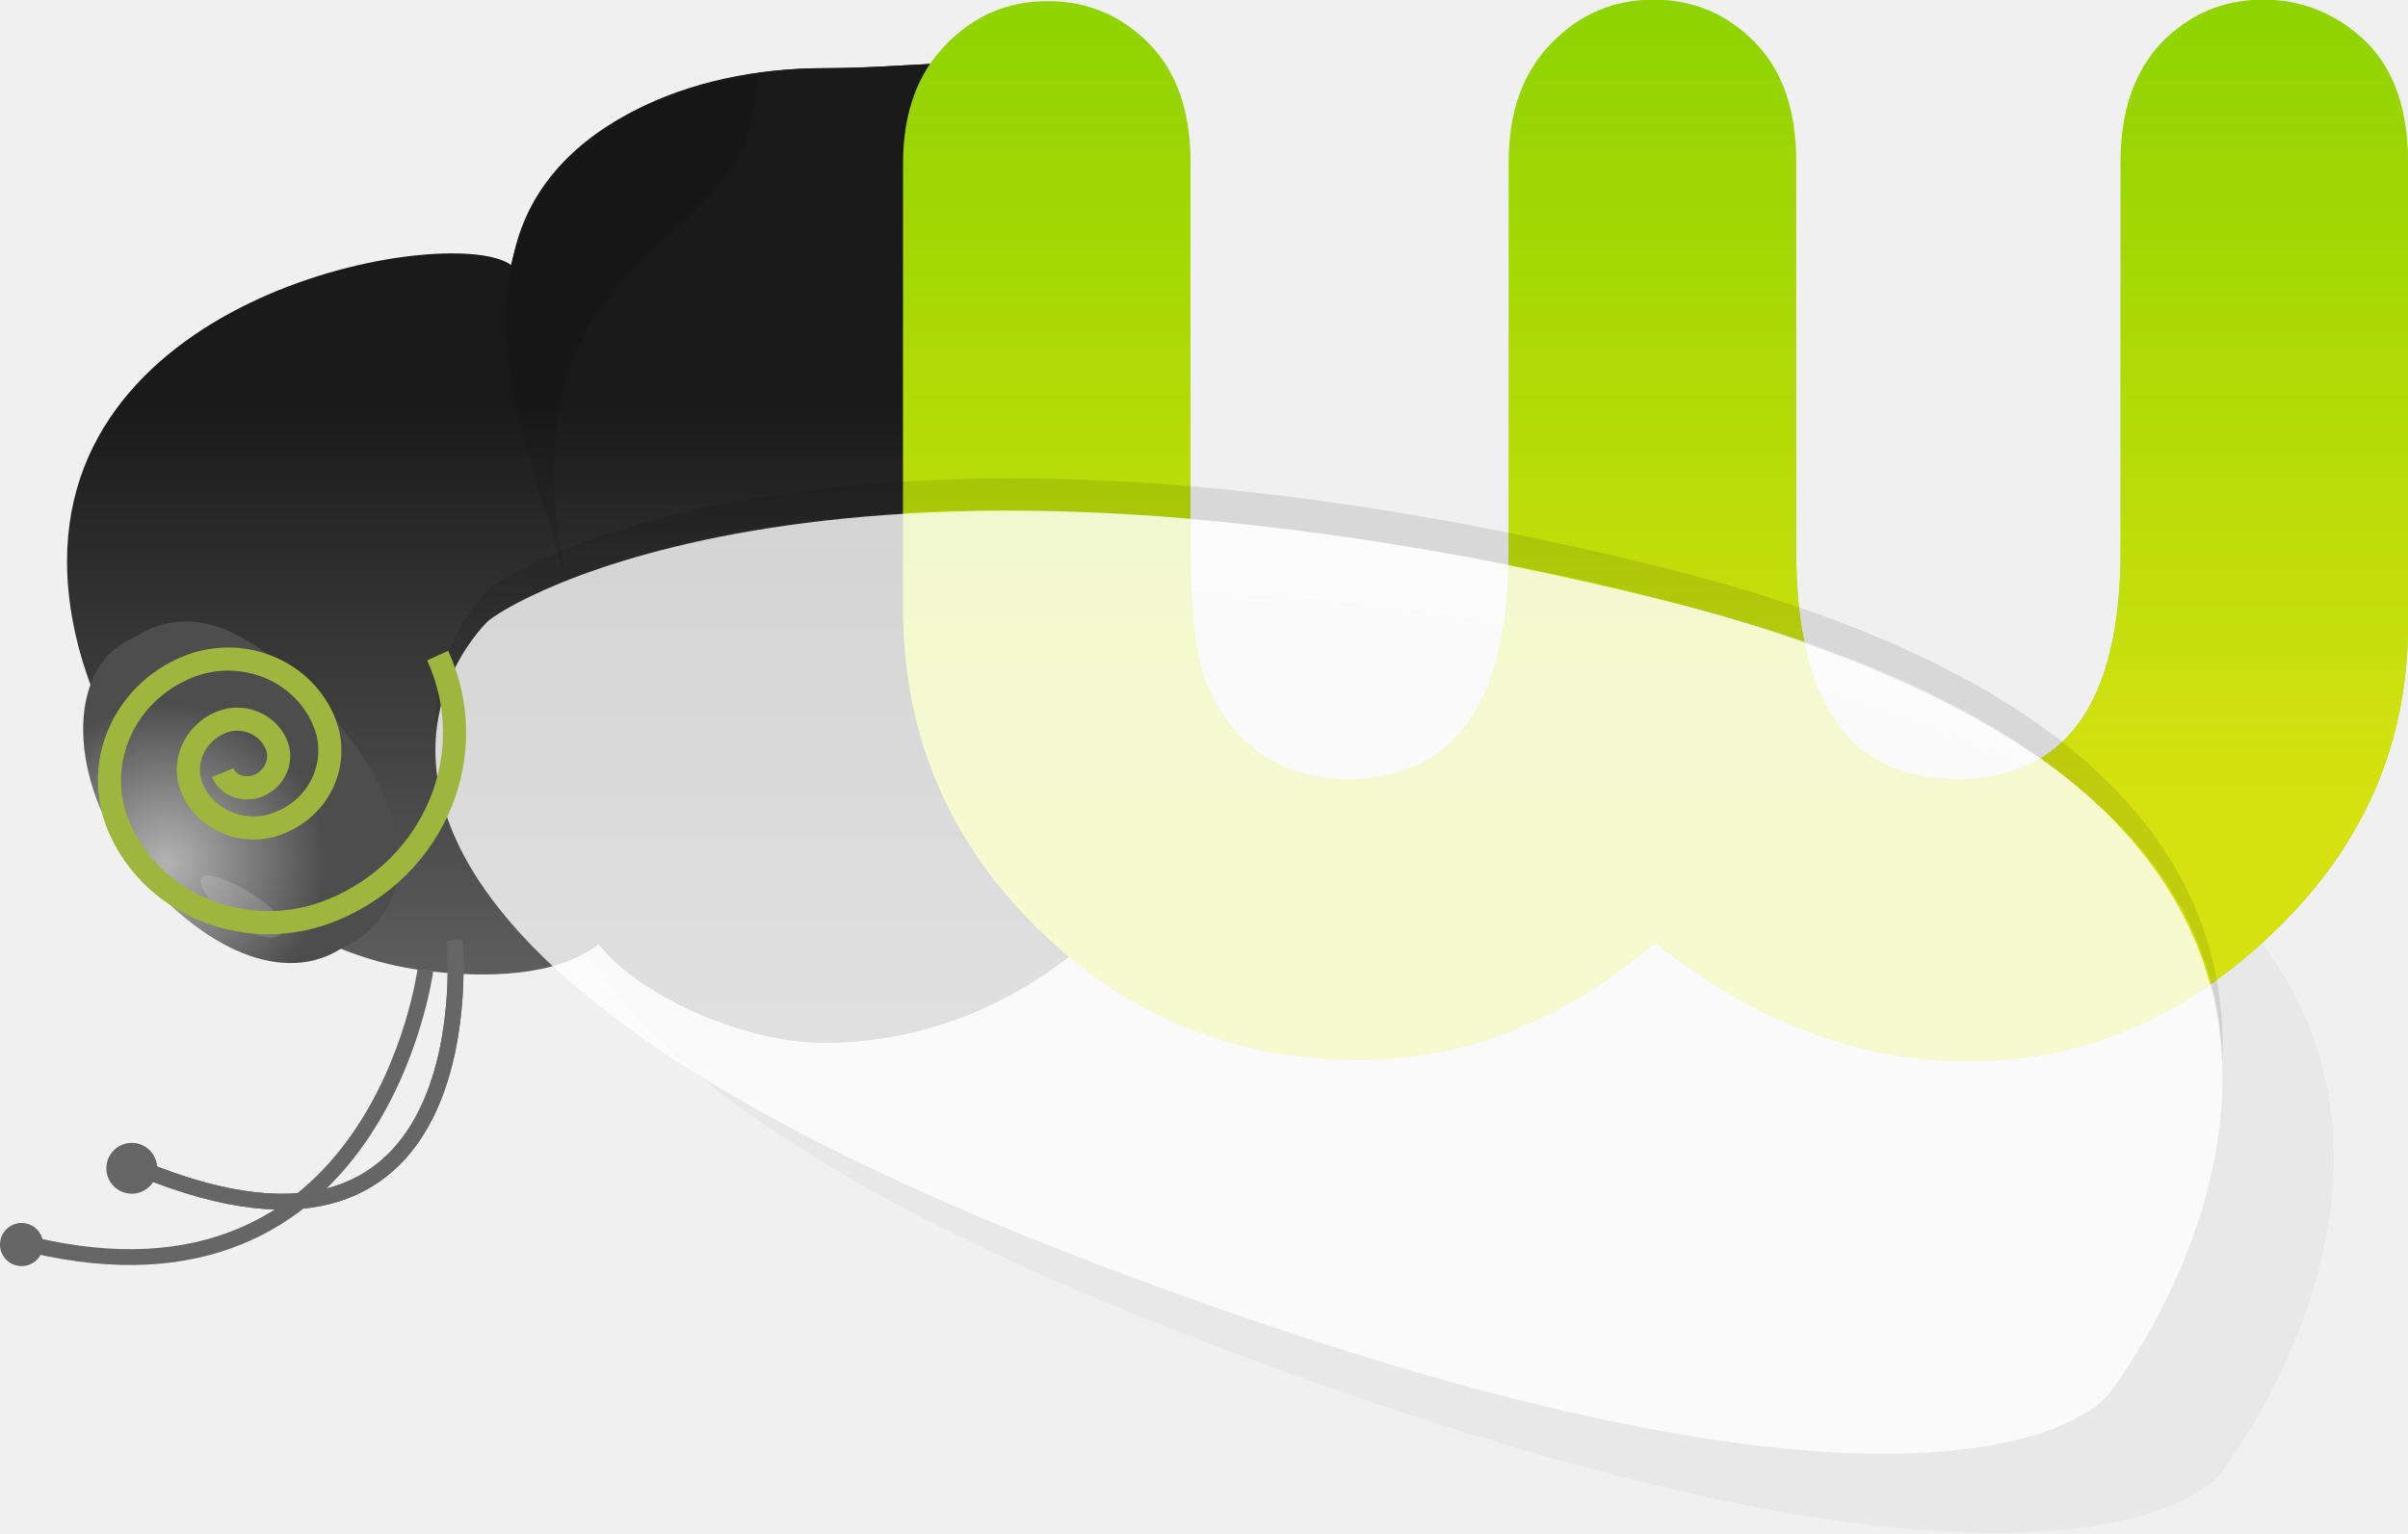
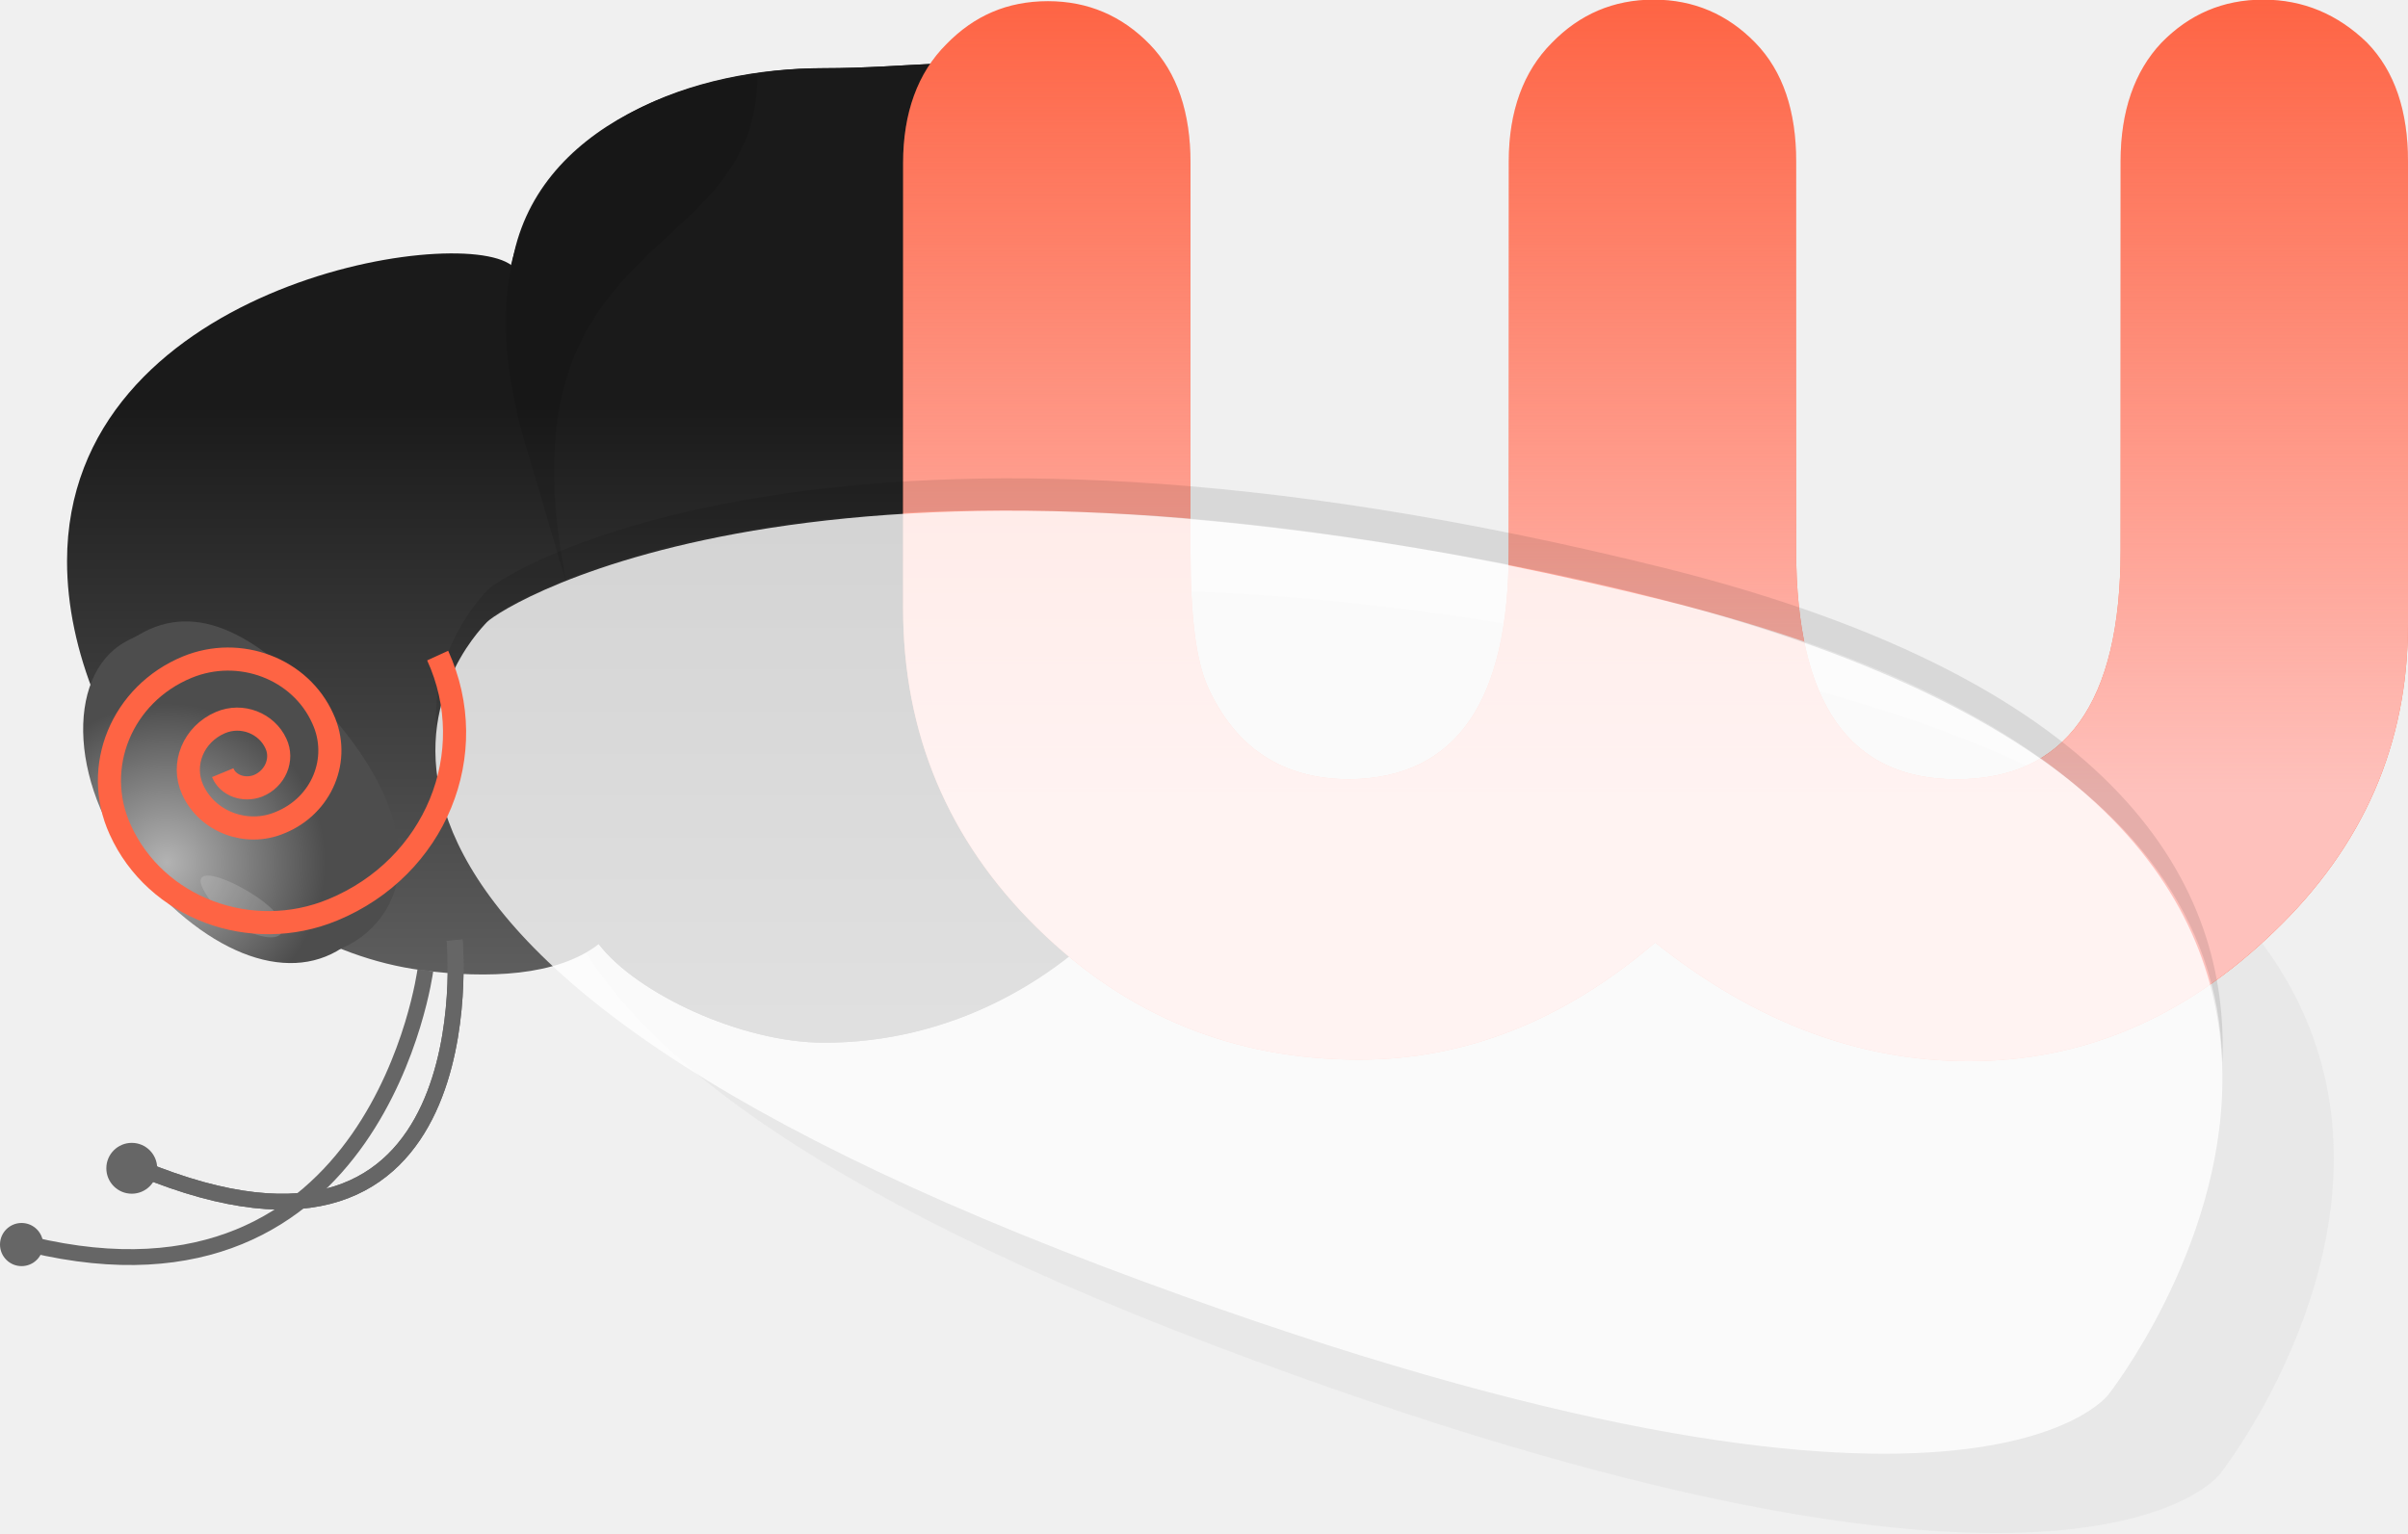
- <svg xmlns="http://www.w3.org/2000/svg" xmlns:xlink="http://www.w3.org/1999/xlink" enable-background="new 0 0 312.5 199.1" viewBox="0 0 312.5 199.1">
-   <linearGradient id="a">
-     <stop offset="0" stop-color="#1a1a1a" />
-     <stop offset=".35" stop-color="#1a1a1a" />
-     <stop offset="1" stop-color="#666" />
-   </linearGradient>
-   <linearGradient id="b" gradientTransform="matrix(-1 0 0 1 1431.2 146.9)" gradientUnits="userSpaceOnUse" x1="978.935" x2="978.935" xlink:href="#a" y1="11.137" y2="138.348" />
-   <linearGradient id="c" gradientTransform="matrix(-1 0 0 1 1431.2 146.9)" gradientUnits="userSpaceOnUse" x1="950.518" x2="950.518" xlink:href="#a" y1="11.137" y2="138.348" />
-   <linearGradient id="d" gradientTransform="matrix(-1 0 0 1 1431.2 146.9)" gradientUnits="userSpaceOnUse" x1="843.45" x2="843.45" y1="140.748" y2="2.948">
-     <stop offset="0" stop-color="#d5e20f" />
-     <stop offset=".252" stop-color="#d5e20f" />
-     <stop offset="1" stop-color="#d5e20f" stop-opacity="0" />
-   </linearGradient>
-   <radialGradient id="e" cx="1036.688" cy="114.903" gradientTransform="matrix(-1 0 0 1 1431.2 146.9)" gradientUnits="userSpaceOnUse" r="20.632">
-     <stop offset="0" stop-color="#b3b3b3" />
-     <stop offset="1" stop-color="#4d4d4d" />
-   </radialGradient>
+ <svg xmlns="http://www.w3.org/2000/svg" version="1.1" id="Capa_1" x="0px" y="0px" viewBox="0 0 312.5 199.1" style="enable-background:new 0 0 312.5 199.1;" xml:space="preserve">
+   <style type="text/css">
+ 	.st0{opacity:0.75;fill-rule:evenodd;clip-rule:evenodd;fill:#E6E6E6;enable-background:new    ;}
+ 	.st1{fill:url(#SVGID_1_);}
+ 	.st2{fill:url(#SVGID_2_);}
+ 	.st3{opacity:0.1;fill-rule:evenodd;clip-rule:evenodd;enable-background:new    ;}
+ 	.st4{fill-rule:evenodd;clip-rule:evenodd;fill:#FE6444;}
+ 	.st5{fill-rule:evenodd;clip-rule:evenodd;fill:url(#SVGID_3_);}
+ 	.st6{opacity:0.8;fill-rule:evenodd;clip-rule:evenodd;fill:#FFFFFF;enable-background:new    ;}
+ 	.st7{fill-rule:evenodd;clip-rule:evenodd;fill:#4D4D4D;}
+ 	.st8{fill-rule:evenodd;clip-rule:evenodd;fill:url(#SVGID_4_);}
+ 	.st9{fill:none;stroke:#666666;stroke-miterlimit:3.864;}
+ 	.st10{fill:none;stroke:#666666;stroke-width:2.058;stroke-miterlimit:3.864;}
+ 	.st11{fill-rule:evenodd;clip-rule:evenodd;fill:#666666;}
+ 	.st12{opacity:0.15;fill-rule:evenodd;clip-rule:evenodd;fill:#FFFFFF;enable-background:new    ;}
+ 	.st13{fill:none;stroke:#FE6444;stroke-width:3;stroke-miterlimit:10;}
+ </style>
  <g transform="translate(-372.9 -149.8479)">
-     <path clip-rule="evenodd" d="m661 341.2s-18.9 25.5-130.3-16.6c-118.1-44.7-82.1-81.6-80.1-83.7s45.3-29.6 152.8-2.8c116.2 28.9 57.6 103.1 57.6 103.1z" fill="#e6e6e6" fill-rule="evenodd" opacity=".75" />
-     <path d="m450.6 272.4c-5.4 4.2-14.5 4.5-22.9 3.4-25.2-3.3-46.1-29.9-46.1-53.1 0-35.7 50.6-43.9 57.7-38.4 2.9-18.3 23.9-25.6 40.5-25.6 10.9 0 19.7-1.6 26.9 0 1.3 90.6 23.3 95.3 13.9 106.6-10.2 12.3-24.7 19.9-40.7 19.9-10.8 0-24.4-6.4-29.3-12.8z" fill="url(#b)" />
-     <path d="m450.6 272.4c4.9 6.4 18.5 12.8 29.2 12.8 16.1 0 30.5-7.7 40.7-19.9 9.4-11.3-12.6-16-13.9-106.6-7.1-1.6-15.9 0-26.9 0-16.5 0-36 6.6-40.5 25.6-3.5 14.9 7.9 38.6 9 51.4 2.2 22.5 1.1 21.3 2.4 36.7z" fill="url(#c)" />
-     <g clip-rule="evenodd" fill-rule="evenodd">
-       <path d="m471.2 159.7s-44.9 2.6-29.4 50.2l4.7 16c-9.6-46.8 24.7-41.1 24.7-66.2z" opacity=".1" />
-       <path d="m568.7 221.3v-50.5c0-6.5 1.9-11.7 5.6-15.4 3.6-3.7 8-5.6 13.2-5.6s9.6 1.9 13.2 5.6 5.3 8.9 5.3 15.4v50.5c0 19.8 6.9 29.7 20.8 29.7 14.2 0 21.3-9.9 21.3-29.7v-50.5c0-6.5 1.8-11.7 5.3-15.4 3.6-3.7 8-5.6 13.2-5.6s9.7 1.9 13.5 5.6c3.6 3.7 5.3 8.9 5.3 15.4v60.1c0 15.5-5.8 28.8-17.4 39.9-11.6 11.2-24.8 16.8-39.6 16.8-14.2 0-27.8-5.1-40.7-15.4-11.8 10.1-24.6 15.2-38.4 15.2-16.3 0-30.2-5.7-41.8-17.1s-17.4-25.3-17.4-41.5v-57.8c0-6.5 1.9-11.7 5.6-15.4 3.6-3.7 7.9-5.6 13.2-5.6 5.2 0 9.6 1.9 13.2 5.6s5.3 8.9 5.3 15.4v50.5c0 8.2.7 14 2.2 17.4 3.6 8 9.7 12.1 18.5 12.1 13.8-.2 20.6-10.1 20.6-29.7z" fill="#8ed300" />
-       <path d="m568.7 221.3v-50.5c0-6.5 1.9-11.7 5.6-15.4 3.6-3.7 8-5.6 13.2-5.6s9.6 1.9 13.2 5.6 5.3 8.9 5.3 15.4v50.5c0 19.8 6.9 29.7 20.8 29.7 14.2 0 21.3-9.9 21.3-29.7v-50.5c0-6.5 1.8-11.7 5.3-15.4 3.6-3.7 8-5.6 13.2-5.6s9.7 1.9 13.5 5.6c3.6 3.7 5.3 8.9 5.3 15.4v60.1c0 15.5-5.8 28.8-17.4 39.9-11.6 11.2-24.8 16.8-39.6 16.8-14.2 0-27.8-5.1-40.7-15.4-11.8 10.1-24.6 15.2-38.4 15.2-16.3 0-30.2-5.7-41.8-17.1s-17.4-25.3-17.4-41.5v-57.8c0-6.5 1.9-11.7 5.6-15.4 3.6-3.7 7.9-5.6 13.2-5.6 5.2 0 9.6 1.9 13.2 5.6s5.3 8.9 5.3 15.4v50.5c0 8.2.7 14 2.2 17.4 3.6 8 9.7 12.1 18.5 12.1 13.8-.2 20.6-10.1 20.6-29.7z" fill="url(#d)" />
-       <path d="m646.5 330.9s-18.9 25.5-130.3-16.6c-118.1-44.7-82.1-81.6-80.1-83.7s45.3-29.6 152.8-2.8c116.3 28.9 57.6 103.1 57.6 103.1z" fill="#fff" opacity=".8" />
-       <path d="m416.2 243.1c9.7 11.2 11.1 21.9 4.3 27.8s-17.4 2.9-27.1-8.2c-9.7-11.2-10.2-26.1-2.4-30.5 7.4-4.3 15.5-.3 25.2 10.9z" fill="#4d4d4d" />
-       <path d="m414.3 244.1c9.7 11.2 11.1 21.9 4.3 27.8s-17.4 2.9-27.1-8.2c-9.7-11.2-10.2-26.1-2.4-30.5 7.5-4.3 15.5-.3 25.2 10.9z" fill="url(#e)" />
+     <path class="st0" d="M661,341.2c0,0-18.9,25.5-130.3-16.6c-118.1-44.7-82.1-81.6-80.1-83.7s45.3-29.6,152.8-2.8   C719.6,267,661,341.2,661,341.2z" />
+     <linearGradient id="SVGID_1_" gradientUnits="userSpaceOnUse" x1="1053.835" y1="340.759" x2="1053.835" y2="213.548" gradientTransform="matrix(-1 0 0 -1 1506.1 498.7479)">
+       <stop offset="0" style="stop-color:#1A1A1A" />
+       <stop offset="0.35" style="stop-color:#1A1A1A" />
+       <stop offset="1" style="stop-color:#666666" />
+     </linearGradient>
+     <path class="st1" d="M450.6,272.4c-5.4,4.2-14.5,4.5-22.9,3.4c-25.2-3.3-46.1-29.9-46.1-53.1c0-35.7,50.6-43.9,57.7-38.4   c2.9-18.3,23.9-25.6,40.5-25.6c10.9,0,19.7-1.6,26.9,0c1.3,90.6,23.3,95.3,13.9,106.6c-10.2,12.3-24.7,19.9-40.7,19.9   C469.1,285.2,455.5,278.8,450.6,272.4L450.6,272.4z" />
+     <linearGradient id="SVGID_2_" gradientUnits="userSpaceOnUse" x1="1025.418" y1="340.759" x2="1025.418" y2="213.548" gradientTransform="matrix(-1 0 0 -1 1506.1 498.7479)">
+       <stop offset="0" style="stop-color:#1A1A1A" />
+       <stop offset="0.35" style="stop-color:#1A1A1A" />
+       <stop offset="1" style="stop-color:#666666" />
+     </linearGradient>
+     <path class="st2" d="M450.6,272.4c4.9,6.4,18.5,12.8,29.2,12.8c16.1,0,30.5-7.7,40.7-19.9c9.4-11.3-12.6-16-13.9-106.6   c-7.1-1.6-15.9,0-26.9,0c-16.5,0-36,6.6-40.5,25.6c-3.5,14.9,7.9,38.6,9,51.4C450.4,258.2,449.3,257,450.6,272.4z" />
+     <g>
+       <path class="st3" d="M471.2,159.7c0,0-44.9,2.6-29.4,50.2l4.7,16C436.9,179.1,471.2,184.8,471.2,159.7L471.2,159.7z" />
+       <path class="st4" d="M568.7,221.3v-50.5c0-6.5,1.9-11.7,5.6-15.4c3.6-3.7,8-5.6,13.2-5.6s9.6,1.9,13.2,5.6s5.3,8.9,5.3,15.4v50.5    c0,19.8,6.9,29.7,20.8,29.7c14.2,0,21.3-9.9,21.3-29.7v-50.5c0-6.5,1.8-11.7,5.3-15.4c3.6-3.7,8-5.6,13.2-5.6s9.7,1.9,13.5,5.6    c3.6,3.7,5.3,8.9,5.3,15.4v60.1c0,15.5-5.8,28.8-17.4,39.9c-11.6,11.2-24.8,16.8-39.6,16.8c-14.2,0-27.8-5.1-40.7-15.4    c-11.8,10.1-24.6,15.2-38.4,15.2c-16.3,0-30.2-5.7-41.8-17.1s-17.4-25.3-17.4-41.5V171c0-6.5,1.9-11.7,5.6-15.4    c3.6-3.7,7.9-5.6,13.2-5.6c5.2,0,9.6,1.9,13.2,5.6s5.3,8.9,5.3,15.4v50.5c0,8.2,0.7,14,2.2,17.4c3.6,8,9.7,12.1,18.5,12.1    C561.9,250.8,568.7,240.9,568.7,221.3L568.7,221.3z" />
+       <linearGradient id="SVGID_3_" gradientUnits="userSpaceOnUse" x1="918.35" y1="211.148" x2="918.35" y2="348.948" gradientTransform="matrix(-1 0 0 -1 1506.1 498.7479)">
+         <stop offset="0" style="stop-color:#FEC1BC" />
+         <stop offset="0.252" style="stop-color:#FEC1BC" />
+         <stop offset="1" style="stop-color:#FEC1BC;stop-opacity:0" />
+       </linearGradient>
+       <path class="st5" d="M568.7,221.3v-50.5c0-6.5,1.9-11.7,5.6-15.4c3.6-3.7,8-5.6,13.2-5.6s9.6,1.9,13.2,5.6s5.3,8.9,5.3,15.4v50.5    c0,19.8,6.9,29.7,20.8,29.7c14.2,0,21.3-9.9,21.3-29.7v-50.5c0-6.5,1.8-11.7,5.3-15.4c3.6-3.7,8-5.6,13.2-5.6s9.7,1.9,13.5,5.6    c3.6,3.7,5.3,8.9,5.3,15.4v60.1c0,15.5-5.8,28.8-17.4,39.9c-11.6,11.2-24.8,16.8-39.6,16.8c-14.2,0-27.8-5.1-40.7-15.4    c-11.8,10.1-24.6,15.2-38.4,15.2c-16.3,0-30.2-5.7-41.8-17.1s-17.4-25.3-17.4-41.5V171c0-6.5,1.9-11.7,5.6-15.4    c3.6-3.7,7.9-5.6,13.2-5.6c5.2,0,9.6,1.9,13.2,5.6s5.3,8.9,5.3,15.4v50.5c0,8.2,0.7,14,2.2,17.4c3.6,8,9.7,12.1,18.5,12.1    C561.9,250.8,568.7,240.9,568.7,221.3L568.7,221.3z" />
+       <path class="st6" d="M646.5,330.9c0,0-18.9,25.5-130.3-16.6c-118.1-44.7-82.1-81.6-80.1-83.7s45.3-29.6,152.8-2.8    C705.2,256.7,646.5,330.9,646.5,330.9z" />
+       <path class="st7" d="M416.2,243.1c9.7,11.2,11.1,21.9,4.3,27.8s-17.4,2.9-27.1-8.2c-9.7-11.2-10.2-26.1-2.4-30.5    C398.4,227.9,406.5,231.9,416.2,243.1L416.2,243.1z" />
+       <radialGradient id="SVGID_4_" cx="1111.588" cy="236.945" r="20.632" gradientTransform="matrix(-1 0 0 -1 1506.1 498.7479)" gradientUnits="userSpaceOnUse">
+         <stop offset="0" style="stop-color:#B3B3B3" />
+         <stop offset="1" style="stop-color:#4D4D4D" />
+       </radialGradient>
+       <path class="st8" d="M414.3,244.1c9.7,11.2,11.1,21.9,4.3,27.8s-17.4,2.9-27.1-8.2c-9.7-11.2-10.2-26.1-2.4-30.5    C396.6,228.9,404.6,232.9,414.3,244.1L414.3,244.1z" />
    </g>
-     <path d="m428.1 275.8s-6.1 46.4-51.2 35.6" fill="none" stroke="#666" stroke-miterlimit="3.864" />
-     <path d="m428.1 275.8s-6.1 46.4-51.2 35.6" fill="none" stroke="#666" stroke-miterlimit="3.864" stroke-width="2.058" />
-     <path d="m431.9 271.9s4.6 48.4-40.8 29.6" fill="none" stroke="#666" stroke-miterlimit="3.864" stroke-width="2.058" />
-     <path d="m431.9 271.9s4.6 48.4-40.8 29.6" fill="none" stroke="#666" stroke-miterlimit="3.864" stroke-width="2.058" />
-     <g clip-rule="evenodd" fill-rule="evenodd">
-       <circle cx="375.7" cy="311.4" fill="#666" r="2.8" />
-       <circle cx="390" cy="301.5" fill="#666" r="3.3" />
-       <path d="m429.5 244.5c-.6-10.6 5.9-17.2 6.7-18.1 2-2.1 45.3-29.6 152.8-2.8 59.7 14.9 73.3 41.7 72.3 64.2-.8-38.1-46.9-56.4-98.2-65.7-70.8-12.8-109.1-2.7-126.3 7.7-6.3 6.1-7.3 14.7-7.3 14.7z" opacity=".1" />
-       <path d="m407.6 271.5s-5-.5-8.1-5.8c-3.1-5.2 7.6.1 9.4 3 2 3.3-1.3 2.8-1.3 2.8z" fill="#fff" opacity=".15" />
+     <path class="st9" d="M428.1,275.8c0,0-6.1,46.4-51.2,35.6" />
+     <path class="st10" d="M428.1,275.8c0,0-6.1,46.4-51.2,35.6" />
+     <path class="st10" d="M431.9,271.9c0,0,4.6,48.4-40.8,29.6" />
+     <path class="st10" d="M431.9,271.9c0,0,4.6,48.4-40.8,29.6" />
+     <g>
+       <circle class="st11" cx="375.7" cy="311.4" r="2.8" />
+       <circle class="st11" cx="390" cy="301.5" r="3.3" />
+       <path class="st3" d="M429.5,244.5c-0.6-10.6,5.9-17.2,6.7-18.1c2-2.1,45.3-29.6,152.8-2.8c59.7,14.9,73.3,41.7,72.3,64.2    c-0.8-38.1-46.9-56.4-98.2-65.7c-70.8-12.8-109.1-2.7-126.3,7.7C430.5,235.9,429.5,244.5,429.5,244.5L429.5,244.5z" />
+       <path class="st12" d="M407.6,271.5c0,0-5-0.5-8.1-5.8c-3.1-5.2,7.6,0.1,9.4,3C410.9,272,407.6,271.5,407.6,271.5z" />
    </g>
  </g>
-   <path d="m56.8 85.1c5.8 12.7-.3 27.5-13.6 33-10.6 4.4-23-.2-27.6-10.4-3.7-8.1.2-17.6 8.7-21.1 6.8-2.8 14.7.2 17.6 6.7 2.4 5.2-.1 11.3-5.6 13.5-4.3 1.8-9.4-.1-11.3-4.3-1.5-3.3.1-7.2 3.6-8.7 2.8-1.2 6 .1 7.2 2.7 1 2.1-.1 4.6-2.3 5.5-1.8.7-3.9 0-4.6-1.7" fill="none" stroke="#9eb63e" stroke-miterlimit="10" stroke-width="3" />
+   <path class="st13" d="M56.8,85.1c5.8,12.7-0.3,27.5-13.6,33c-10.6,4.4-23-0.2-27.6-10.4c-3.7-8.1,0.2-17.6,8.7-21.1  c6.8-2.8,14.7,0.2,17.6,6.7c2.4,5.2-0.1,11.3-5.6,13.5c-4.3,1.8-9.4-0.1-11.3-4.3c-1.5-3.3,0.1-7.2,3.6-8.7c2.8-1.2,6,0.1,7.2,2.7  c1,2.1-0.1,4.6-2.3,5.5c-1.8,0.7-3.9,0-4.6-1.7" />
</svg>
